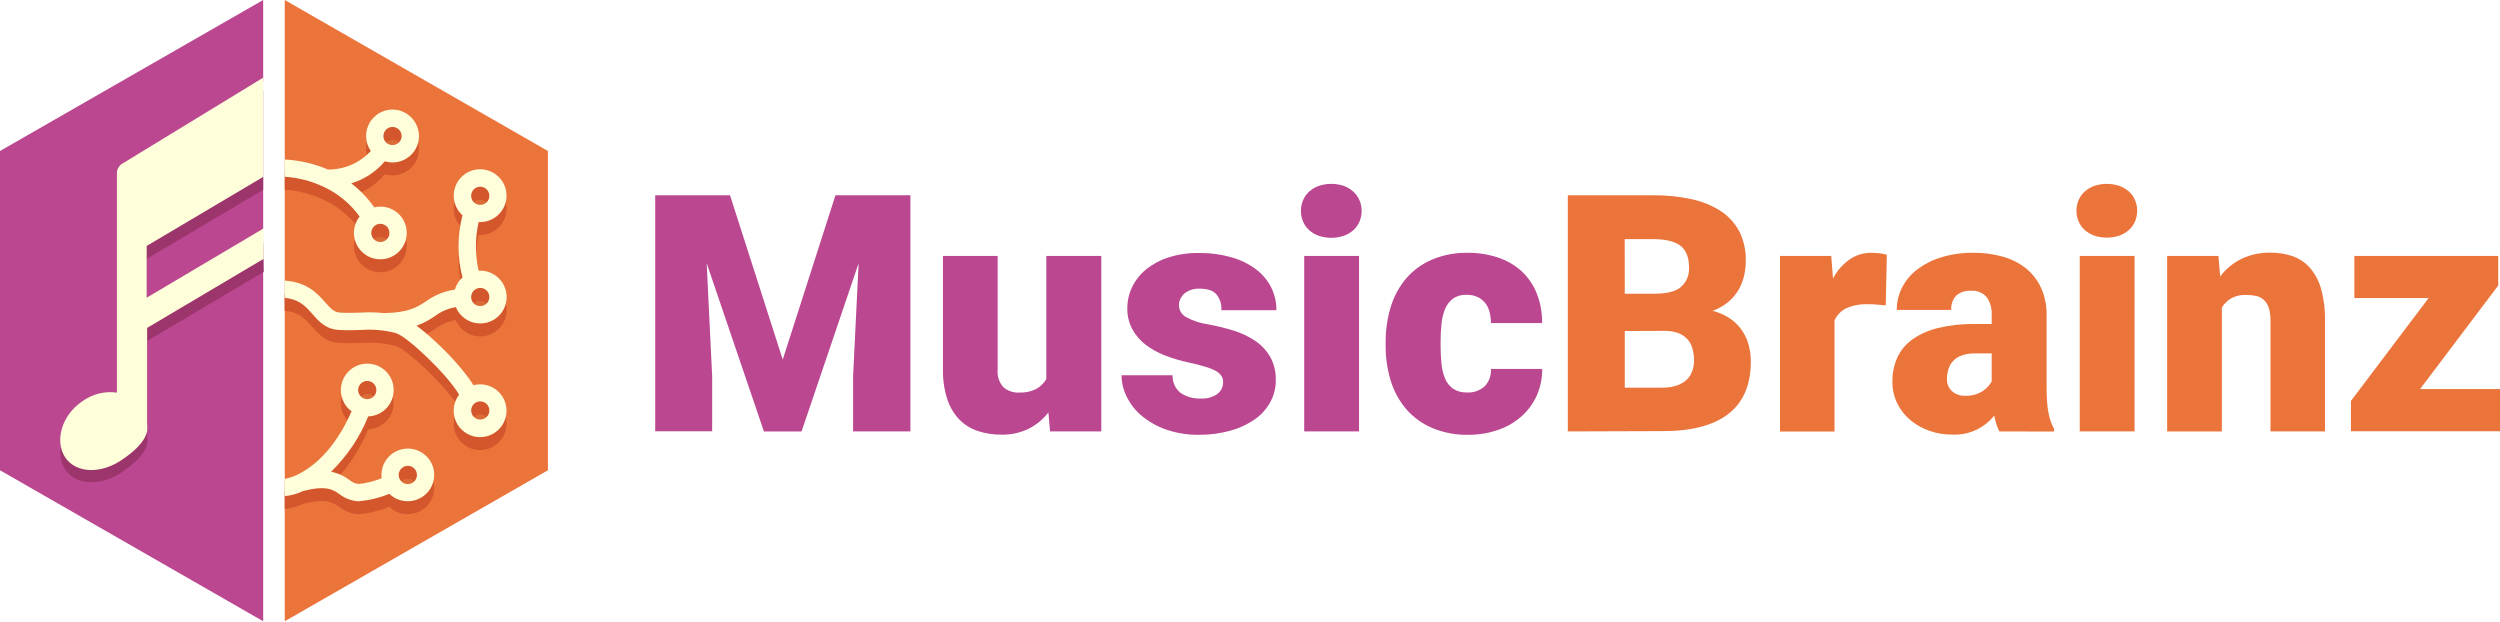
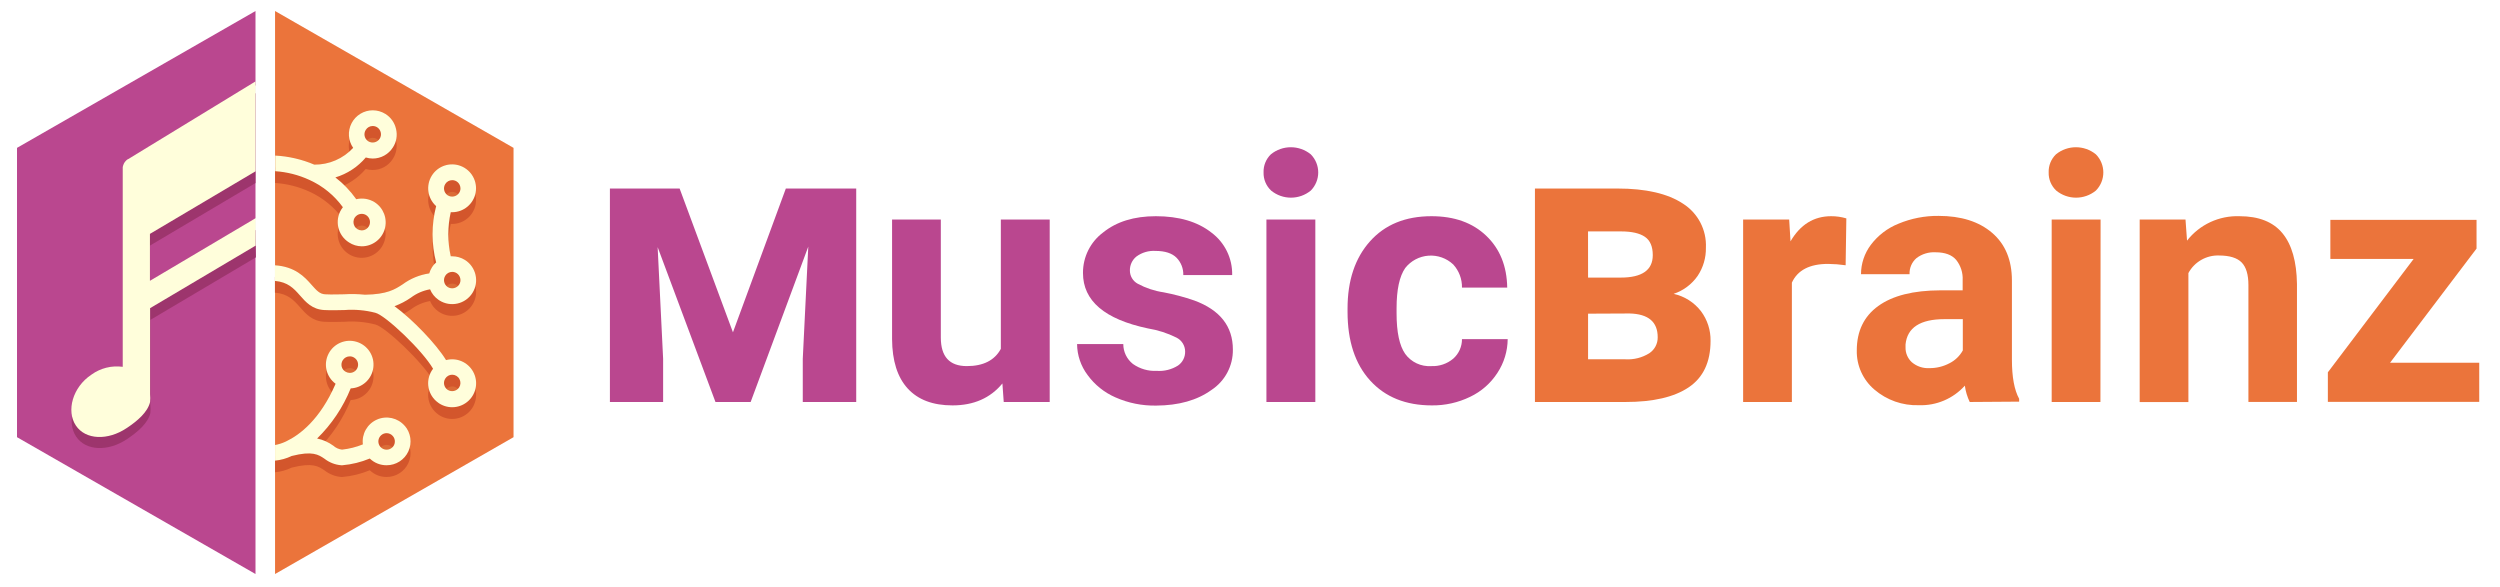
- <svg xmlns="http://www.w3.org/2000/svg" viewBox="0 0 579.47 144">
-   <g style="isolation:isolate">
-     <polygon points="66 0 66 144 127 109 127 35 66 0" style="fill:#eb743b" />
-     <polygon points="61 0 0 35 0 109 61 144 61 60 60 59 60 54 61 53 61 41 60 41 60 20 61 19 61 0" style="fill:#ba478f" />
-     <g style="opacity:0.07;mix-blend-mode:multiply">
-       <path d="M65.33,55.86l-27,16V60.21L65.33,44V21.41L32.81,40.68l-.06,0a2.77,2.77,0,0,0-.26.2l-.21.17a2.9,2.9,0,0,0-.19.22c-.06.07-.13.14-.18.22a2.52,2.52,0,0,0-.15.25,2.8,2.8,0,0,0-.13.25c0,.09-.07.18-.1.28a2.76,2.76,0,0,0-.08.27,2.56,2.56,0,0,0,0,.27,3,3,0,0,0,0,.32s0,.05,0,.08V93.82a11,11,0,0,0-8,2c-4.84,3.22-6.48,9.28-4,13s8.19,3.9,13,.68c2.76-1.84,5.38-4.07,6-6.68a10.61,10.61,0,0,0,0-2c0-.14,0-.28,0-.42V78.82l27-16.15Z" transform="translate(-4.35 -2.82)" />
+ <svg xmlns="http://www.w3.org/2000/svg" viewBox="0 0 639.44 150">
+   <defs>
+     <style>.cls-1{isolation:isolate;}.cls-2{fill:#eb743b;}.cls-3{fill:#ba478f;}.cls-4{mix-blend-mode:multiply;opacity:0.07;}.cls-5{fill:#9d356d;}.cls-6{fill:#fffedb;}.cls-7{fill:#d3562c;}</style>
+   </defs>
+   <g class="cls-1">
+     <g id="Layer_1" data-name="Layer 1">
+       <polygon class="cls-2" points="70.35 2.82 70.35 146.82 131.35 111.82 131.35 37.82 70.35 2.82" />
+       <polygon class="cls-3" points="65.35 2.82 4.35 37.82 4.35 111.82 65.35 146.82 65.35 62.82 64.35 61.82 64.35 56.82 65.35 55.82 65.35 43.82 64.35 43.82 64.35 22.82 65.35 21.82 65.35 2.82" />
+       <g class="cls-4">
+         <path d="M65.33,55.86l-27,16V60.21L65.33,44V21.41L32.81,40.68l-.06,0a1.65,1.65,0,0,0-.27.19l-.2.17-.2.22-.18.22a2.07,2.07,0,0,0-.15.25l-.13.24c0,.1-.07.19-.1.28a2.76,2.76,0,0,0-.08.27,2.56,2.56,0,0,0-.05.27l0,.32s0,.05,0,.08V93.82a11.08,11.08,0,0,0-8,2c-4.84,3.22-6.47,9.28-4,13s8.2,3.9,13,.68c2.77-1.83,5.38-4.07,6-6.68a10.13,10.13,0,0,0,0-2,2.94,2.94,0,0,0,0-.42V78.82l27-16.15Z" />
+       </g>
+       <path class="cls-5" d="M65.35,58.82l-27,16v-12l27-16v-23L32.84,43.51l-.06,0a2.69,2.69,0,0,0-.27.2l-.2.17c-.07.06-.13.14-.2.21l-.18.23a1.94,1.94,0,0,0-.15.24c0,.09-.09.17-.13.25a2.31,2.31,0,0,0-.1.28l-.09.27a2.51,2.51,0,0,0,0,.27c0,.11,0,.21,0,.32s0,0,0,.08V96.65a11,11,0,0,0-8,2c-4.84,3.22-6.47,9.28-4,13s8.2,3.9,13,.68c2.76-1.84,5.38-4.08,6-6.68a10.12,10.12,0,0,0,0-2,2.94,2.94,0,0,0,0-.42l0-21.41,27-16Z" />
+       <path class="cls-6" d="M65.35,55.82l-27,16v-12l27-16v-23L32.81,40.68l-.06,0a1.65,1.65,0,0,0-.27.19l-.2.17-.2.22-.18.22a2.07,2.07,0,0,0-.15.25l-.13.24c0,.1-.07.19-.1.28a2.76,2.76,0,0,0-.08.27,2.56,2.56,0,0,0-.05.27l0,.32s0,.05,0,.08V93.82a11.08,11.08,0,0,0-8,2c-4.84,3.22-6.47,9.28-4,13s8.2,3.9,13,.68c2.77-1.83,5.38-4.07,6-6.68a10.13,10.13,0,0,0,0-2,2.94,2.94,0,0,0,0-.42V78.82l27-16Z" />
+       <g class="cls-4">
+         <path d="M87.66,94.56a2.08,2.08,0,0,1,1.82-1,2.11,2.11,0,1,1,0,4.22,2.13,2.13,0,0,1-2-1.59A2.13,2.13,0,0,1,87.66,94.56Zm12.6,22.36a2.11,2.11,0,1,1-1.38-3.72,2.11,2.11,0,0,1,2.11,2.28A2.08,2.08,0,0,1,100.26,116.92Z" />
+         <path d="M79.36,48.43l.21,0Z" />
+         <path d="M90.73,58.08a2,2,0,0,1,.68-.66,2.12,2.12,0,0,1,2.24,0,2.12,2.12,0,0,1-1.13,3.91A2.07,2.07,0,0,1,91.39,61,2.13,2.13,0,0,1,90.73,58.08Zm6.38-20.19a2.15,2.15,0,0,1-2.91.66l-.09-.07a2.11,2.11,0,0,1,1.22-3.83,2.16,2.16,0,0,1,1.13.33,2.11,2.11,0,0,1,.65,2.91Z" />
+         <path d="M113.88,49.49a2.1,2.1,0,0,1,1.78-1,2.12,2.12,0,0,1,1.79,3.24,2.15,2.15,0,0,1-2.92.65l-.09-.06A2.11,2.11,0,0,1,113.88,49.49Zm0,23.46a2.1,2.1,0,0,1,1.78-1,2.16,2.16,0,0,1,1.13.33,2.12,2.12,0,0,1,.66,2.91,2.15,2.15,0,0,1-2.92.66l-.09-.07A2.1,2.1,0,0,1,113.88,73Zm0,26.31a2.08,2.08,0,0,1,1.78-1,2.15,2.15,0,0,1,1.13.32,2.11,2.11,0,0,1,.93,1.33,2.07,2.07,0,0,1-.27,1.59,2.15,2.15,0,0,1-2.92.65l-.09-.06A2.11,2.11,0,0,1,113.88,99.26Z" />
+         <path d="M103.53,108.93a6.12,6.12,0,0,0-10.72,4.73A19.62,19.62,0,0,1,87.48,115a4,4,0,0,1-2.22-1,10.7,10.7,0,0,0-4.15-1.84A37.62,37.62,0,0,0,89.7,99.34a6.09,6.09,0,1,0-3.86-1.18c-4,9.22-9.22,13.08-12.57,14.69a2,2,0,0,0-.36.17,10.91,10.91,0,0,1-2.56.8v4a12.63,12.63,0,0,0,4.25-1.19c5.35-1.36,6.84-.35,8.41.71A7.94,7.94,0,0,0,87.27,119h.31a23.61,23.61,0,0,0,7-1.72A6.12,6.12,0,0,0,98.89,119h0a6.11,6.11,0,0,0,4.64-10.1ZM87.66,92.15a2.1,2.1,0,0,1,1.82-1,2,2,0,0,1,1.07.3,2.11,2.11,0,0,1-1.08,3.93,2.17,2.17,0,0,1-1.08-.3,2.09,2.09,0,0,1-1-1.3A2.14,2.14,0,0,1,87.66,92.15Zm12.6,22.36a2.09,2.09,0,0,1-1.37.51,2.11,2.11,0,0,1-1.38-3.71,2.06,2.06,0,0,1,1.37-.52,2.11,2.11,0,0,1,1.61.75,2.07,2.07,0,0,1,.5,1.53A2,2,0,0,1,100.26,114.51Z" />
+         <path d="M79.36,46l.21,0Z" />
+         <path d="M101.3,33a6.06,6.06,0,0,0-2.7-3.85,6.19,6.19,0,0,0-3.27-.94,6.12,6.12,0,0,0-5,9.61,13.35,13.35,0,0,1-9.94,4.29,29.44,29.44,0,0,0-10-2.32v4A24.65,24.65,0,0,1,79.1,46h0a21.58,21.58,0,0,1,8.6,7c-.13.17-.26.35-.38.54A6.14,6.14,0,0,0,89.25,62a6,6,0,0,0,3.27,1,6.12,6.12,0,0,0,3.27-11.3,6.22,6.22,0,0,0-4.67-.75,26,26,0,0,0-5.34-5.57,16.38,16.38,0,0,0,7.78-5.1,6.17,6.17,0,0,0,1.77.27,6.09,6.09,0,0,0,5.17-2.85A6,6,0,0,0,101.3,33ZM90.73,55.67a2.15,2.15,0,0,1,.68-.66,2.17,2.17,0,0,1,1.12-.31,2.09,2.09,0,0,1,1.12.32,2.12,2.12,0,0,1-1.13,3.91,2.13,2.13,0,0,1-1.79-3.26Zm6.38-20.18a2.14,2.14,0,0,1-2.91.65l-.09-.06a2.1,2.1,0,0,1-.56-2.85,2.07,2.07,0,0,1,1.78-1,2.15,2.15,0,0,1,1.13.32,2.11,2.11,0,0,1,.93,1.33A2.08,2.08,0,0,1,97.11,35.49Z" />
+         <path d="M110,74a6,6,0,0,0,2.11,2.65l.28.19a6.12,6.12,0,1,0,6.54-10.35,6.19,6.19,0,0,0-3.27-.94l-.37,0a25.82,25.82,0,0,1,0-11.27l.34,0a6.12,6.12,0,1,0-4.15-1.63l.08.06a28.64,28.64,0,0,0,0,14.42c-.14.13-.29.25-.43.4a6.58,6.58,0,0,0-.63.82,6,6,0,0,0-.71,1.58A15.16,15.16,0,0,0,103,72.72c-2,1.32-4,2.57-9.64,2.66A32.72,32.72,0,0,0,88,75.27c-1.43,0-2.91.1-4.85,0-1.33-.07-2.1-.88-3.46-2.42-1.8-2.06-4.22-4.65-9.37-5v4c3.3.3,4.8,1.89,6.36,3.67s3.18,3.62,6.26,3.78c2.11.12,3.76,0,5.2,0A24.15,24.15,0,0,1,96,80c2.61.64,12.1,9.67,14.77,14.32-.1.14-.22.28-.31.43a6.1,6.1,0,0,0,1.62,8.25l.28.2a6.13,6.13,0,1,0,1.73-11.1c-2.56-4.19-8.65-10.46-13.19-13.79a18.42,18.42,0,0,0,4.21-2.19A11.39,11.39,0,0,1,110,74Zm3.88-26.92a2.08,2.08,0,0,1,1.78-1,2.15,2.15,0,0,1,1.13.32,2.09,2.09,0,0,1,.93,1.33,2,2,0,0,1-.27,1.58,2.14,2.14,0,0,1-2.92.66l-.09-.06A2.11,2.11,0,0,1,113.88,47.09Zm0,23.46a2.08,2.08,0,0,1,1.78-1,2.15,2.15,0,0,1,1.13.32,2.11,2.11,0,0,1,.93,1.33,2.07,2.07,0,0,1-.27,1.59,2.15,2.15,0,0,1-2.92.65l-.09-.06A2.11,2.11,0,0,1,113.88,70.55Zm0,26.3a2.1,2.1,0,0,1,1.78-1,2.12,2.12,0,0,1,1.79,3.24,2.15,2.15,0,0,1-2.92.65l-.09-.06A2.1,2.1,0,0,1,113.88,96.85Z" />
+       </g>
+       <path class="cls-7" d="M103.53,111.93a6.12,6.12,0,0,0-10.72,4.73A19.62,19.62,0,0,1,87.48,118a4,4,0,0,1-2.22-1,10.7,10.7,0,0,0-4.15-1.84,37.62,37.62,0,0,0,8.59-12.84,6.09,6.09,0,1,0-3.86-1.18c-4,9.22-9.22,13.08-12.57,14.69a2,2,0,0,0-.36.17,10.91,10.91,0,0,1-2.56.8v4a12.63,12.63,0,0,0,4.25-1.19c5.35-1.36,6.84-.35,8.41.71A7.94,7.94,0,0,0,87.27,122h.31a23.61,23.61,0,0,0,7-1.72A6.12,6.12,0,0,0,98.89,122h0a6.11,6.11,0,0,0,4.64-10.1ZM87.66,95.15a2.1,2.1,0,0,1,1.82-1,2,2,0,0,1,1.07.3,2.11,2.11,0,0,1-1.08,3.93,2.17,2.17,0,0,1-1.08-.3,2.09,2.09,0,0,1-1-1.3A2.14,2.14,0,0,1,87.66,95.15Zm12.6,22.36a2.09,2.09,0,0,1-1.37.51,2.11,2.11,0,0,1-1.38-3.71,2.06,2.06,0,0,1,1.37-.52,2.11,2.11,0,0,1,1.61.75,2.07,2.07,0,0,1,.5,1.53A2,2,0,0,1,100.26,117.51Z" />
+       <path d="M79.36,48.43l.21,0Z" />
+       <path class="cls-7" d="M101.3,36a6,6,0,0,0-2.7-3.84,6.12,6.12,0,0,0-8.3,8.66,13.27,13.27,0,0,1-9.94,4.29,29.17,29.17,0,0,0-10-2.31v4A24.91,24.91,0,0,1,79.1,49h0a21.67,21.67,0,0,1,8.6,7l-.38.54a6.13,6.13,0,1,0,8.45-1.91,6.22,6.22,0,0,0-4.67-.75,26,26,0,0,0-5.34-5.57,16.43,16.43,0,0,0,7.78-5.09,6.16,6.16,0,0,0,1.77.26,6.06,6.06,0,0,0,5.17-2.85A6,6,0,0,0,101.3,36ZM90.73,58.68a2,2,0,0,1,.68-.66,2.12,2.12,0,0,1,2.24,0,2.12,2.12,0,0,1-1.13,3.91,2.07,2.07,0,0,1-1.13-.33A2.13,2.13,0,0,1,90.73,58.68Zm6.38-20.19a2.14,2.14,0,0,1-2.91.65l-.09-.06a2.11,2.11,0,0,1,1.22-3.83,2.11,2.11,0,0,1,1.78,3.24Z" />
+       <path class="cls-7" d="M110,77a6,6,0,0,0,2.11,2.65l.28.19a6.12,6.12,0,1,0,6.54-10.35,6.19,6.19,0,0,0-3.27-.94l-.37,0a25.82,25.82,0,0,1,0-11.27l.34,0a6.12,6.12,0,1,0-4.15-1.63l.08.06a28.64,28.64,0,0,0,0,14.42c-.14.13-.29.25-.43.4a6.58,6.58,0,0,0-.63.82,6,6,0,0,0-.71,1.58A15.16,15.16,0,0,0,103,75.72c-2,1.32-4,2.57-9.64,2.66A32.72,32.72,0,0,0,88,78.27c-1.43,0-2.91.1-4.85,0-1.33-.07-2.1-.88-3.46-2.42-1.8-2.06-4.22-4.65-9.37-5v4c3.3.3,4.8,1.89,6.36,3.67s3.18,3.62,6.26,3.78c2.11.12,3.76,0,5.2,0A24.15,24.15,0,0,1,96,83c2.61.64,12.1,9.67,14.77,14.32-.1.14-.22.28-.31.43a6.1,6.1,0,0,0,1.62,8.25l.28.2a6.13,6.13,0,1,0,1.73-11.1c-2.56-4.19-8.65-10.46-13.19-13.79a18.42,18.42,0,0,0,4.21-2.19A11.39,11.39,0,0,1,110,77Zm3.88-26.92a2.08,2.08,0,0,1,1.78-1,2.15,2.15,0,0,1,1.13.32,2.09,2.09,0,0,1,.93,1.33,2,2,0,0,1-.27,1.58,2.14,2.14,0,0,1-2.92.66l-.09-.06A2.11,2.11,0,0,1,113.88,50.09Zm0,23.46a2.08,2.08,0,0,1,1.78-1,2.15,2.15,0,0,1,1.13.32,2.11,2.11,0,0,1,.93,1.33,2.07,2.07,0,0,1-.27,1.59,2.15,2.15,0,0,1-2.92.65l-.09-.06A2.11,2.11,0,0,1,113.88,73.55Zm0,26.3a2.1,2.1,0,0,1,1.78-1,2.12,2.12,0,0,1,1.79,3.24,2.15,2.15,0,0,1-2.92.65l-.09-.06A2.1,2.1,0,0,1,113.88,99.85Z" />
+       <path class="cls-6" d="M103.53,108.93a6.12,6.12,0,0,0-10.72,4.73A19.62,19.62,0,0,1,87.48,115a4,4,0,0,1-2.22-1,10.7,10.7,0,0,0-4.15-1.84A37.62,37.62,0,0,0,89.7,99.34a6.09,6.09,0,1,0-3.86-1.18c-4,9.22-9.22,13.08-12.57,14.69a2,2,0,0,0-.36.17,10.91,10.91,0,0,1-2.56.8v4a12.63,12.63,0,0,0,4.25-1.19c5.35-1.36,6.84-.35,8.41.71A7.94,7.94,0,0,0,87.27,119h.31a23.61,23.61,0,0,0,7-1.72A6.12,6.12,0,0,0,98.89,119h0a6.11,6.11,0,0,0,4.64-10.1ZM87.66,92.15a2.1,2.1,0,0,1,1.82-1,2,2,0,0,1,1.07.3,2.11,2.11,0,0,1-1.08,3.93,2.17,2.17,0,0,1-1.08-.3,2.09,2.09,0,0,1-1-1.3A2.14,2.14,0,0,1,87.66,92.15Zm12.6,22.36a2.09,2.09,0,0,1-1.37.51,2.11,2.11,0,0,1-1.38-3.71,2.06,2.06,0,0,1,1.37-.52,2.11,2.11,0,0,1,1.61.75,2.07,2.07,0,0,1,.5,1.53A2,2,0,0,1,100.26,114.51Z" />
+       <path class="cls-6" d="M79.36,46l.21,0Z" />
+       <path class="cls-6" d="M101.3,33a6.06,6.06,0,0,0-2.7-3.85,6.19,6.19,0,0,0-3.27-.94,6.12,6.12,0,0,0-5,9.61,13.35,13.35,0,0,1-9.94,4.29,29.44,29.44,0,0,0-10-2.32v4A24.65,24.65,0,0,1,79.1,46h0a21.58,21.58,0,0,1,8.6,7c-.13.17-.26.35-.38.54A6.14,6.14,0,0,0,89.25,62a6,6,0,0,0,3.27,1,6.12,6.12,0,0,0,3.27-11.3,6.22,6.22,0,0,0-4.67-.75,26,26,0,0,0-5.34-5.57,16.38,16.38,0,0,0,7.78-5.1,6.17,6.17,0,0,0,1.77.27,6.09,6.09,0,0,0,5.17-2.85A6,6,0,0,0,101.3,33ZM90.73,55.67a2.15,2.15,0,0,1,.68-.66,2.17,2.17,0,0,1,1.12-.31,2.09,2.09,0,0,1,1.12.32,2.12,2.12,0,0,1-1.13,3.91,2.13,2.13,0,0,1-1.79-3.26Zm6.38-20.18a2.14,2.14,0,0,1-2.91.65l-.09-.06a2.1,2.1,0,0,1-.56-2.85,2.07,2.07,0,0,1,1.78-1,2.15,2.15,0,0,1,1.13.32,2.11,2.11,0,0,1,.93,1.33A2.08,2.08,0,0,1,97.11,35.49Z" />
+       <path class="cls-6" d="M110,74a6,6,0,0,0,2.11,2.65l.28.19a6.12,6.12,0,1,0,6.54-10.35,6.19,6.19,0,0,0-3.27-.94l-.37,0a25.82,25.82,0,0,1,0-11.27l.34,0a6.12,6.12,0,1,0-4.15-1.63l.08.06a28.64,28.64,0,0,0,0,14.42c-.14.13-.29.25-.43.4a6.58,6.58,0,0,0-.63.82,6,6,0,0,0-.71,1.58A15.16,15.16,0,0,0,103,72.72c-2,1.32-4,2.57-9.64,2.66A32.72,32.72,0,0,0,88,75.27c-1.43,0-2.91.1-4.85,0-1.33-.07-2.1-.88-3.46-2.42-1.8-2.06-4.22-4.65-9.37-5v4c3.3.3,4.8,1.89,6.36,3.67s3.18,3.62,6.26,3.78c2.11.12,3.76,0,5.2,0A24.15,24.15,0,0,1,96,80c2.61.64,12.1,9.67,14.77,14.32-.1.14-.22.28-.31.43a6.1,6.1,0,0,0,1.62,8.25l.28.2a6.13,6.13,0,1,0,1.73-11.1c-2.56-4.19-8.65-10.46-13.19-13.79a18.42,18.42,0,0,0,4.21-2.19A11.39,11.39,0,0,1,110,74Zm3.88-26.92a2.08,2.08,0,0,1,1.78-1,2.15,2.15,0,0,1,1.13.32,2.09,2.09,0,0,1,.93,1.33,2,2,0,0,1-.27,1.58,2.14,2.14,0,0,1-2.92.66l-.09-.06A2.11,2.11,0,0,1,113.88,47.09Zm0,23.46a2.08,2.08,0,0,1,1.78-1,2.15,2.15,0,0,1,1.13.32,2.11,2.11,0,0,1,.93,1.33,2.07,2.07,0,0,1-.27,1.59,2.15,2.15,0,0,1-2.92.65l-.09-.06A2.11,2.11,0,0,1,113.88,70.55Zm0,26.3a2.1,2.1,0,0,1,1.78-1,2.12,2.12,0,0,1,1.79,3.24,2.15,2.15,0,0,1-2.92.65l-.09-.06A2.1,2.1,0,0,1,113.88,96.85Z" />
+       <path class="cls-3" d="M173.83,48.22,187.47,85,201,48.22H219v54.6H205.33V91.76l1.41-28.69L192,102.82h-9L168.21,63.21l1.4,28.55v11.06H156V48.22Z" />
+       <path class="cls-3" d="M256.39,98.08q-4.62,5.61-12.77,5.61-7.5,0-11.45-4.32t-4-12.63V56.16h12.47V86.34q0,7.3,6.64,7.3,6.33,0,8.71-4.41V56.16h12.5v46.66H256.73Z" />
+       <path class="cls-3" d="M303.13,89.93a4,4,0,0,0-2.26-3.6A25.6,25.6,0,0,0,293.6,84Q277,80.49,277,69.83a12.84,12.84,0,0,1,5.15-10.37q5.16-4.16,13.48-4.16,8.88,0,14.21,4.18a13.19,13.19,0,0,1,5.32,10.87H302.66a6.08,6.08,0,0,0-1.72-4.42c-1.15-1.16-2.95-1.75-5.39-1.75a7.47,7.47,0,0,0-4.88,1.43A4.48,4.48,0,0,0,289,69.23a3.83,3.83,0,0,0,2,3.34,20.16,20.16,0,0,0,6.62,2.2,55.45,55.45,0,0,1,7.85,2.09q9.87,3.63,9.87,12.55a12.16,12.16,0,0,1-5.47,10.33q-5.47,3.95-14.15,4a24.56,24.56,0,0,1-10.41-2.1,17.42,17.42,0,0,1-7.14-5.73A13.36,13.36,0,0,1,275.49,88h11.82a6.48,6.48,0,0,0,2.46,5.09,9.72,9.72,0,0,0,6.12,1.77,9,9,0,0,0,5.41-1.36A4.23,4.23,0,0,0,303.13,89.93Z" />
+       <path class="cls-3" d="M323.19,44.09a6.15,6.15,0,0,1,1.87-4.62,8.09,8.09,0,0,1,10.2,0,6.59,6.59,0,0,1,0,9.28,8,8,0,0,1-10.13,0A6.12,6.12,0,0,1,323.19,44.09Zm13.24,58.73H323.92V56.16h12.51Z" />
+       <path class="cls-3" d="M366.1,93.64a8.14,8.14,0,0,0,5.6-1.9,6.61,6.61,0,0,0,2.24-5h11.69A15.94,15.94,0,0,1,383,95.38a17,17,0,0,1-7,6.13,21.83,21.83,0,0,1-9.77,2.18q-10,0-15.78-6.36t-5.78-17.58v-.82q0-10.77,5.74-17.2t15.73-6.43q8.76,0,14,5t5.37,13.26H373.94a8.54,8.54,0,0,0-2.24-5.92,8.35,8.35,0,0,0-12.27.9q-2.22,3.18-2.22,10.3v1.3q0,7.22,2.2,10.37A7.62,7.62,0,0,0,366.1,93.64Z" />
+       <path class="cls-2" d="M392.6,102.82V48.22h21.09q10.92,0,16.78,3.87a12.64,12.64,0,0,1,5.86,11.24,12.59,12.59,0,0,1-2.13,7.26,12.21,12.21,0,0,1-6.12,4.57,12.16,12.16,0,0,1,7,4.45,12.32,12.32,0,0,1,2.44,7.58q0,8.1-5.58,11.87t-16.22,3.76ZM406.19,71h8.35q8.19,0,8.2-5.74,0-3.3-2-4.68t-6.07-1.39h-8.49Zm0,9.23V91.9h9.56a10.36,10.36,0,0,0,6.1-1.55,4.8,4.8,0,0,0,2.15-4.1q0-5.88-7.17-6.07Z" />
+       <path class="cls-2" d="M472.07,67.85a33.84,33.84,0,0,0-4.48-.35q-7.08,0-9.27,4.79v30.53H445.85V56.16h11.78l.34,5.57q3.75-6.43,10.39-6.43a13.25,13.25,0,0,1,3.89.56Z" />
+       <path class="cls-2" d="M503.81,102.82a14,14,0,0,1-1.25-4.18,15.09,15.09,0,0,1-11.77,5,16.62,16.62,0,0,1-11.37-4,12.78,12.78,0,0,1-4.5-10q0-7.41,5.5-11.38t15.89-4H502V71.64a7.66,7.66,0,0,0-1.66-5.17q-1.65-1.93-5.24-1.94A7.38,7.38,0,0,0,490.21,66a5.12,5.12,0,0,0-1.79,4.14H476a12.56,12.56,0,0,1,2.51-7.51,16.55,16.55,0,0,1,7.07-5.41,25.89,25.89,0,0,1,10.26-2q8.63,0,13.69,4.33t5.07,12.19V92q0,6.64,1.85,10v.73ZM493.5,94.16a10.73,10.73,0,0,0,5.09-1.23,8,8,0,0,0,3.45-3.3v-8h-4.65q-9.36,0-10,6.47l0,.73A5,5,0,0,0,489,92.65,6.39,6.39,0,0,0,493.5,94.16Z" />
+       <path class="cls-2" d="M524,44.09a6.15,6.15,0,0,1,1.87-4.62,8.09,8.09,0,0,1,10.2,0,6.59,6.59,0,0,1,0,9.28,8,8,0,0,1-10.13,0A6.12,6.12,0,0,1,524,44.09Zm13.24,58.73H524.77V56.16h12.51Z" />
+       <path class="cls-2" d="M559,56.16l.39,5.39a16.3,16.3,0,0,1,13.41-6.25q7.41,0,11,4.36t3.71,13v30.14H575.09V72.91q0-4-1.72-5.77t-5.74-1.79a8.59,8.59,0,0,0-7.89,4.49v33H547.28V56.16Z" />
+       <path class="cls-2" d="M611.32,92.78h22.81v10H595.41V95.23l21.94-29h-21.3v-10h37.39v7.35Z" />
    </g>
-     <path d="M65.35,58.82l-27,16v-12l27-16v-23L32.84,43.51l-.06,0a2.77,2.77,0,0,0-.26.2l-.21.17a2.88,2.88,0,0,0-.19.22c-.06.07-.13.14-.18.22a2.53,2.53,0,0,0-.15.25c0,.08-.1.16-.13.25s-.07.18-.1.28a2.78,2.78,0,0,0-.08.27,2.57,2.57,0,0,0,0,.27,3,3,0,0,0,0,.32s0,.05,0,.08V96.65a11,11,0,0,0-8,2c-4.84,3.22-6.48,9.28-4,13s8.19,3.9,13,.68c2.76-1.84,5.38-4.07,6-6.68a10.61,10.61,0,0,0,0-2c0-.14,0-.28,0-.42l0-21.4,27-16Z" transform="translate(-4.35 -2.82)" style="fill:#9d356d" />
-     <path d="M65.35,55.82l-27,16v-12l27-16v-23L32.81,40.68l-.06,0a2.77,2.77,0,0,0-.26.2l-.21.17a2.9,2.9,0,0,0-.19.22c-.06.07-.13.14-.18.22a2.52,2.52,0,0,0-.15.25,2.8,2.8,0,0,0-.13.25c0,.09-.07.18-.1.28a2.76,2.76,0,0,0-.08.27,2.56,2.56,0,0,0,0,.27,3,3,0,0,0,0,.32s0,.05,0,.08V93.82a11,11,0,0,0-8,2c-4.84,3.22-6.48,9.28-4,13s8.19,3.9,13,.68c2.76-1.84,5.38-4.07,6-6.68a10.61,10.61,0,0,0,0-2c0-.14,0-.28,0-.42V78.82l27-16Z" transform="translate(-4.35 -2.82)" style="fill:#fffedb" />
-     <g style="opacity:0.07;mix-blend-mode:multiply">
-       <path d="M87.66,94.56a2.11,2.11,0,1,1-.23,1.6A2.1,2.1,0,0,1,87.66,94.56Zm12.6,22.36a2.08,2.08,0,0,1-1.37.51,2.11,2.11,0,0,1-1.38-3.72,2.08,2.08,0,0,1,1.37-.51,2.12,2.12,0,0,1,2.11,2.28A2.09,2.09,0,0,1,100.26,116.92Z" transform="translate(-4.35 -2.82)" />
-       <path d="M79.36,48.43l.21,0Z" transform="translate(-4.35 -2.82)" />
-       <path d="M90.73,58.08a2.07,2.07,0,0,1,.67-.66,2.11,2.11,0,1,1,1.11,3.91A2.1,2.1,0,0,1,91.39,61,2.13,2.13,0,0,1,90.73,58.08Zm6.38-20.19a2.14,2.14,0,0,1-2.91.65l-.1-.06a2.11,2.11,0,1,1,3.29-2.17A2.08,2.08,0,0,1,97.11,37.89Z" transform="translate(-4.35 -2.82)" />
-       <path d="M113.88,49.49a2.11,2.11,0,1,1,3.57,2.26,2.14,2.14,0,0,1-2.91.65l-.09-.06A2.1,2.1,0,0,1,113.88,49.49Zm0,23.46a2.11,2.11,0,1,1,3.57,2.26,2.14,2.14,0,0,1-2.91.65l-.09-.06A2.1,2.1,0,0,1,113.88,73Zm0,26.3a2.11,2.11,0,1,1,3.57,2.26,2.14,2.14,0,0,1-2.91.65l-.09-.06A2.11,2.11,0,0,1,113.88,99.26Z" transform="translate(-4.35 -2.82)" />
-       <path d="M103.53,108.93a6.12,6.12,0,0,0-10.72,4.74A19.86,19.86,0,0,1,87.48,115a4,4,0,0,1-2.22-1,10.71,10.71,0,0,0-4.15-1.85A37.64,37.64,0,0,0,89.7,99.34a6.12,6.12,0,1,0-5.48-9.24,6.12,6.12,0,0,0,1.62,8.06c-4.05,9.22-9.22,13.08-12.57,14.68a2,2,0,0,0-.36.17,11.26,11.26,0,0,1-2.56.81v4a12.59,12.59,0,0,0,4.25-1.19c5.35-1.36,6.84-.35,8.41.71A7.88,7.88,0,0,0,87.27,119h.31a23.61,23.61,0,0,0,7-1.72A6.13,6.13,0,0,0,98.89,119h0a6.12,6.12,0,0,0,4.64-10.1ZM87.66,92.15a2.11,2.11,0,1,1-.23,1.6A2.1,2.1,0,0,1,87.66,92.15Zm12.6,22.36a2.08,2.08,0,0,1-1.37.51,2.11,2.11,0,0,1-1.38-3.72,2.08,2.08,0,0,1,1.37-.51,2.12,2.12,0,0,1,2.11,2.28A2.09,2.09,0,0,1,100.26,114.51Z" transform="translate(-4.35 -2.82)" />
-       <path d="M79.36,46l.21,0Z" transform="translate(-4.35 -2.82)" />
-       <path d="M101.3,33a6.12,6.12,0,1,0-11,4.82,13.35,13.35,0,0,1-9.94,4.29,29.15,29.15,0,0,0-10-2.32v4A24.8,24.8,0,0,1,79.1,46h0a21.59,21.59,0,0,1,8.61,7,6.32,6.32,0,0,0-.38.54,6.12,6.12,0,1,0,8.45-1.91,6.22,6.22,0,0,0-4.67-.75,26,26,0,0,0-5.34-5.57,16.35,16.35,0,0,0,7.78-5.1,6.15,6.15,0,0,0,1.77.27,6.13,6.13,0,0,0,6-7.45ZM90.73,55.67a2.07,2.07,0,0,1,.67-.66,2.11,2.11,0,1,1,1.11,3.91,2.1,2.1,0,0,1-1.12-.33A2.13,2.13,0,0,1,90.73,55.67Zm6.38-20.19a2.14,2.14,0,0,1-2.91.65l-.1-.06a2.11,2.11,0,1,1,3.29-2.17A2.08,2.08,0,0,1,97.11,35.49Z" transform="translate(-4.35 -2.82)" />
-       <path d="M110,74a6,6,0,0,0,2.11,2.65l.28.19a6.12,6.12,0,1,0,3.27-11.29l-.37,0a25.73,25.73,0,0,1,0-11.26l.34,0a6.12,6.12,0,1,0-4.15-1.63l.07.06a28.65,28.65,0,0,0,0,14.42c-.14.13-.29.25-.43.4a6.24,6.24,0,0,0-.63.82,6.16,6.16,0,0,0-.71,1.58A15.2,15.2,0,0,0,103,72.72c-2,1.32-4,2.57-9.64,2.67A32.64,32.64,0,0,0,88,75.27c-1.43.05-2.91.11-4.85,0-1.33-.07-2.1-.88-3.46-2.42-1.8-2.05-4.22-4.65-9.37-5v4c3.29.3,4.8,1.89,6.36,3.67s3.17,3.62,6.26,3.78c2.12.11,3.76.05,5.21,0A24.22,24.22,0,0,1,96,80c2.61.64,12.1,9.67,14.77,14.32-.11.14-.22.28-.31.43a6.1,6.1,0,0,0,1.62,8.25l.28.19a6.12,6.12,0,1,0,3.27-11.29,6.18,6.18,0,0,0-1.54.2c-2.56-4.19-8.65-10.46-13.19-13.79a18.18,18.18,0,0,0,4.21-2.19A11.31,11.31,0,0,1,110,74Zm3.88-26.92a2.11,2.11,0,1,1,3.57,2.26,2.14,2.14,0,0,1-2.91.65l-.09-.06A2.1,2.1,0,0,1,113.88,47.09Zm0,23.46a2.11,2.11,0,1,1,3.57,2.26,2.14,2.14,0,0,1-2.91.65l-.09-.06A2.1,2.1,0,0,1,113.88,70.55Zm0,26.3a2.11,2.11,0,1,1,3.57,2.26,2.14,2.14,0,0,1-2.91.65l-.09-.06A2.11,2.11,0,0,1,113.88,96.85Z" transform="translate(-4.35 -2.82)" />
-     </g>
-     <path d="M103.53,111.93a6.12,6.12,0,0,0-10.72,4.74A19.86,19.86,0,0,1,87.48,118a4,4,0,0,1-2.22-1,10.71,10.71,0,0,0-4.15-1.85,37.64,37.64,0,0,0,8.58-12.83,6.12,6.12,0,1,0-5.48-9.24,6.12,6.12,0,0,0,1.62,8.06c-4.05,9.22-9.22,13.08-12.57,14.68a2,2,0,0,0-.36.17,11.26,11.26,0,0,1-2.56.81v4a12.59,12.59,0,0,0,4.25-1.19c5.35-1.36,6.84-.35,8.41.71A7.88,7.88,0,0,0,87.27,122h.31a23.61,23.61,0,0,0,7-1.72A6.13,6.13,0,0,0,98.89,122h0a6.12,6.12,0,0,0,4.64-10.1ZM87.66,95.15a2.11,2.11,0,1,1-.23,1.6A2.1,2.1,0,0,1,87.66,95.15Zm12.6,22.36a2.08,2.08,0,0,1-1.37.51,2.11,2.11,0,0,1-1.38-3.72,2.08,2.08,0,0,1,1.37-.51,2.12,2.12,0,0,1,2.11,2.28A2.09,2.09,0,0,1,100.26,117.51Z" transform="translate(-4.35 -2.82)" style="fill:#d3562c" />
-     <path d="M79.36,48.43l.21,0Z" transform="translate(-4.35 -2.82)" />
-     <path d="M101.3,36a6.12,6.12,0,1,0-11,4.82,13.35,13.35,0,0,1-9.94,4.29,29.15,29.15,0,0,0-10-2.32v4A24.81,24.81,0,0,1,79.1,49h0a21.59,21.59,0,0,1,8.61,7,6.32,6.32,0,0,0-.38.54,6.12,6.12,0,1,0,8.45-1.91,6.22,6.22,0,0,0-4.67-.75,26,26,0,0,0-5.34-5.57,16.35,16.35,0,0,0,7.78-5.1,6.15,6.15,0,0,0,1.77.27,6.13,6.13,0,0,0,6-7.45ZM90.73,58.68a2.07,2.07,0,0,1,.67-.66,2.11,2.11,0,1,1,1.11,3.91,2.1,2.1,0,0,1-1.12-.33A2.13,2.13,0,0,1,90.73,58.68Zm6.38-20.19a2.14,2.14,0,0,1-2.91.65l-.1-.06a2.11,2.11,0,1,1,3.29-2.17A2.08,2.08,0,0,1,97.11,38.49Z" transform="translate(-4.35 -2.82)" style="fill:#d3562c" />
-     <path d="M110,77a6,6,0,0,0,2.11,2.65l.28.19a6.12,6.12,0,1,0,3.27-11.29l-.37,0a25.73,25.73,0,0,1,0-11.26l.34,0a6.12,6.12,0,1,0-4.15-1.63l.07.06a28.65,28.65,0,0,0,0,14.42c-.14.13-.29.25-.43.4a6.24,6.24,0,0,0-.63.82,6.16,6.16,0,0,0-.71,1.58A15.2,15.2,0,0,0,103,75.72c-2,1.32-4,2.57-9.64,2.67A32.64,32.64,0,0,0,88,78.27c-1.43.05-2.91.11-4.85,0-1.33-.07-2.1-.88-3.46-2.42-1.8-2.05-4.22-4.65-9.37-5v4c3.29.3,4.8,1.89,6.36,3.67s3.17,3.62,6.26,3.78c2.12.11,3.76.05,5.21,0A24.22,24.22,0,0,1,96,83c2.61.64,12.1,9.67,14.77,14.32-.11.14-.22.28-.31.43a6.1,6.1,0,0,0,1.62,8.25l.28.19a6.12,6.12,0,1,0,3.27-11.29,6.18,6.18,0,0,0-1.54.2c-2.56-4.19-8.65-10.46-13.19-13.79a18.18,18.18,0,0,0,4.21-2.19A11.31,11.31,0,0,1,110,77Zm3.88-26.92a2.11,2.11,0,1,1,3.57,2.26,2.14,2.14,0,0,1-2.91.65l-.09-.06A2.1,2.1,0,0,1,113.88,50.09Zm0,23.46a2.11,2.11,0,1,1,3.57,2.26,2.14,2.14,0,0,1-2.91.65l-.09-.06A2.1,2.1,0,0,1,113.88,73.55Zm0,26.3a2.11,2.11,0,1,1,3.57,2.26,2.14,2.14,0,0,1-2.91.65l-.09-.06A2.11,2.11,0,0,1,113.88,99.85Z" transform="translate(-4.35 -2.82)" style="fill:#d3562c" />
-     <path d="M103.53,108.93a6.12,6.12,0,0,0-10.72,4.74A19.86,19.86,0,0,1,87.48,115a4,4,0,0,1-2.22-1,10.71,10.71,0,0,0-4.15-1.85A37.64,37.64,0,0,0,89.7,99.34a6.12,6.12,0,1,0-5.48-9.24,6.12,6.12,0,0,0,1.62,8.06c-4.05,9.22-9.22,13.08-12.57,14.68a2,2,0,0,0-.36.17,11.26,11.26,0,0,1-2.56.81v4a12.59,12.59,0,0,0,4.25-1.19c5.35-1.36,6.84-.35,8.41.71A7.88,7.88,0,0,0,87.27,119h.31a23.61,23.61,0,0,0,7-1.72A6.13,6.13,0,0,0,98.89,119h0a6.12,6.12,0,0,0,4.64-10.1ZM87.66,92.15a2.11,2.11,0,1,1-.23,1.6A2.1,2.1,0,0,1,87.66,92.15Zm12.6,22.36a2.08,2.08,0,0,1-1.37.51,2.11,2.11,0,0,1-1.38-3.72,2.08,2.08,0,0,1,1.37-.51,2.12,2.12,0,0,1,2.11,2.28A2.09,2.09,0,0,1,100.26,114.51Z" transform="translate(-4.35 -2.82)" style="fill:#fffedb" />
-     <path d="M79.36,46l.21,0Z" transform="translate(-4.35 -2.82)" style="fill:#fffedb" />
-     <path d="M101.3,33a6.12,6.12,0,1,0-11,4.82,13.35,13.35,0,0,1-9.94,4.29,29.15,29.15,0,0,0-10-2.32v4A24.8,24.8,0,0,1,79.1,46h0a21.59,21.59,0,0,1,8.61,7,6.32,6.32,0,0,0-.38.54,6.12,6.12,0,1,0,8.45-1.91,6.22,6.22,0,0,0-4.67-.75,26,26,0,0,0-5.34-5.57,16.35,16.35,0,0,0,7.78-5.1,6.15,6.15,0,0,0,1.77.27,6.13,6.13,0,0,0,6-7.45ZM90.73,55.67a2.07,2.07,0,0,1,.67-.66,2.11,2.11,0,1,1,1.11,3.91,2.1,2.1,0,0,1-1.12-.33A2.13,2.13,0,0,1,90.73,55.67Zm6.38-20.19a2.14,2.14,0,0,1-2.91.65l-.1-.06a2.11,2.11,0,1,1,3.29-2.17A2.08,2.08,0,0,1,97.11,35.49Z" transform="translate(-4.35 -2.82)" style="fill:#fffedb" />
-     <path d="M110,74a6,6,0,0,0,2.11,2.65l.28.19a6.12,6.12,0,1,0,3.27-11.29l-.37,0a25.73,25.73,0,0,1,0-11.26l.34,0a6.12,6.12,0,1,0-4.15-1.63l.07.06a28.65,28.65,0,0,0,0,14.42c-.14.13-.29.25-.43.4a6.24,6.24,0,0,0-.63.82,6.16,6.16,0,0,0-.71,1.58A15.2,15.2,0,0,0,103,72.72c-2,1.32-4,2.57-9.64,2.67A32.64,32.64,0,0,0,88,75.27c-1.43.05-2.91.11-4.85,0-1.33-.07-2.1-.88-3.46-2.42-1.8-2.05-4.22-4.65-9.37-5v4c3.29.3,4.8,1.89,6.36,3.67s3.17,3.62,6.26,3.78c2.12.11,3.76.05,5.21,0A24.22,24.22,0,0,1,96,80c2.61.64,12.1,9.67,14.77,14.32-.11.14-.22.28-.31.43a6.1,6.1,0,0,0,1.62,8.25l.28.19a6.12,6.12,0,1,0,3.27-11.29,6.18,6.18,0,0,0-1.54.2c-2.56-4.19-8.65-10.46-13.19-13.79a18.18,18.18,0,0,0,4.21-2.19A11.31,11.31,0,0,1,110,74Zm3.88-26.92a2.11,2.11,0,1,1,3.57,2.26,2.14,2.14,0,0,1-2.91.65l-.09-.06A2.1,2.1,0,0,1,113.88,47.09Zm0,23.46a2.11,2.11,0,1,1,3.57,2.26,2.14,2.14,0,0,1-2.91.65l-.09-.06A2.1,2.1,0,0,1,113.88,70.55Zm0,26.3a2.11,2.11,0,1,1,3.57,2.26,2.14,2.14,0,0,1-2.91.65l-.09-.06A2.11,2.11,0,0,1,113.88,96.85Z" transform="translate(-4.35 -2.82)" style="fill:#fffedb" />
-     <path d="M173.56,48.08l12.22,38.09L198,48.08h17.37v54.74H202.09V90l1.28-26.17-13.23,39h-8.72l-13.27-39L169.42,90v12.78h-13.2V48.08Z" transform="translate(-4.35 -2.82)" style="fill:#ba478f" />
-     <path d="M247.36,98.42a13.5,13.5,0,0,1-4.62,3.8,13.78,13.78,0,0,1-6.24,1.35,17.1,17.1,0,0,1-5.51-.85,10.71,10.71,0,0,1-4.29-2.67,12.38,12.38,0,0,1-2.78-4.7,21.14,21.14,0,0,1-1-6.9V62.14h12.67V88.53a5.39,5.39,0,0,0,1.3,4,5.16,5.16,0,0,0,3.78,1.28,7.88,7.88,0,0,0,3.85-.83,6.16,6.16,0,0,0,2.35-2.29V62.14h12.75v40.68H247.74Z" transform="translate(-4.35 -2.82)" style="fill:#ba478f" />
-     <path d="M287.85,91.39A2.68,2.68,0,0,0,287.5,90a3.57,3.57,0,0,0-1.26-1.15,11.62,11.62,0,0,0-2.44-1q-1.54-.49-3.91-1a35.35,35.35,0,0,1-5.58-1.67,18,18,0,0,1-4.55-2.56,11.39,11.39,0,0,1-3-3.59,9.86,9.86,0,0,1-1.11-4.74,11.33,11.33,0,0,1,1.11-4.93,12,12,0,0,1,3.25-4.1,16.2,16.2,0,0,1,5.26-2.8,22.55,22.55,0,0,1,7.11-1,26.13,26.13,0,0,1,7.41,1,17.42,17.42,0,0,1,5.62,2.73,12.13,12.13,0,0,1,3.55,4.17,11.6,11.6,0,0,1,1.24,5.36H287.44A5.17,5.17,0,0,0,286.27,71q-1.17-1.28-4-1.28a5.72,5.72,0,0,0-1.82.28,4.82,4.82,0,0,0-1.49.79A3.82,3.82,0,0,0,278,72a3.34,3.34,0,0,0-.38,1.58,3.14,3.14,0,0,0,1.6,2.71A14.87,14.87,0,0,0,284.36,78a50.74,50.74,0,0,1,5.92,1.45,18.8,18.8,0,0,1,5,2.37,11.42,11.42,0,0,1,3.48,3.7,10.65,10.65,0,0,1,1.3,5.45,10.33,10.33,0,0,1-1.24,5,11.83,11.83,0,0,1-3.55,4,18.12,18.12,0,0,1-5.58,2.63,26.17,26.17,0,0,1-7.37,1,22.4,22.4,0,0,1-7.76-1.24,18,18,0,0,1-5.64-3.21,13.53,13.53,0,0,1-3.44-4.44,11.38,11.38,0,0,1-1.17-4.91h11.84A4.89,4.89,0,0,0,278,93.89a7.73,7.73,0,0,0,4.63,1.3,6.08,6.08,0,0,0,3.89-1.05A3.36,3.36,0,0,0,287.85,91.39Z" transform="translate(-4.35 -2.82)" style="fill:#ba478f" />
-     <path d="M305.9,51.65a6,6,0,0,1,.51-2.48,5.68,5.68,0,0,1,1.45-2,6.69,6.69,0,0,1,2.22-1.28,9.27,9.27,0,0,1,5.71,0A6.7,6.7,0,0,1,318,47.21a5.69,5.69,0,0,1,1.45,2,6.32,6.32,0,0,1,0,5,5.68,5.68,0,0,1-1.45,2,6.69,6.69,0,0,1-2.22,1.28,9.27,9.27,0,0,1-5.71,0,6.67,6.67,0,0,1-2.22-1.28,5.67,5.67,0,0,1-1.45-2A6,6,0,0,1,305.9,51.65Zm13.46,51.17H306.65V62.14h12.71Z" transform="translate(-4.35 -2.82)" style="fill:#ba478f" />
-     <path d="M344.36,93.79a5.64,5.64,0,0,0,4.14-1.45,5.31,5.31,0,0,0,1.43-4h11.88a14.73,14.73,0,0,1-1.3,6.26,14.35,14.35,0,0,1-3.59,4.81,16.16,16.16,0,0,1-5.45,3.1,20.72,20.72,0,0,1-6.8,1.09,20.49,20.49,0,0,1-8.35-1.58,16.61,16.61,0,0,1-6-4.34,18.41,18.41,0,0,1-3.59-6.54,26.79,26.79,0,0,1-1.2-8.18v-.87a27,27,0,0,1,1.2-8.2,18.54,18.54,0,0,1,3.57-6.56A16.48,16.48,0,0,1,336.26,63a20.26,20.26,0,0,1,8.29-1.58,21.48,21.48,0,0,1,7,1.09A15.29,15.29,0,0,1,357,65.65a14.23,14.23,0,0,1,3.53,5.13,18,18,0,0,1,1.26,6.92H349.93a9.93,9.93,0,0,0-.32-2.56,5.56,5.56,0,0,0-1-2.09,5,5,0,0,0-1.79-1.39,5.87,5.87,0,0,0-2.54-.51,5.12,5.12,0,0,0-3.14.88,5.69,5.69,0,0,0-1.82,2.37,11.9,11.9,0,0,0-.85,3.48,40.53,40.53,0,0,0-.21,4.17v.87a40.73,40.73,0,0,0,.21,4.23,11.87,11.87,0,0,0,.85,3.46,5.32,5.32,0,0,0,1.86,2.33A5.54,5.54,0,0,0,344.36,93.79Z" transform="translate(-4.35 -2.82)" style="fill:#ba478f" />
-     <path d="M367.75,102.82V48.08h19.66a40.7,40.7,0,0,1,9.08.92,20,20,0,0,1,6.79,2.8,12.65,12.65,0,0,1,4.25,4.72A14.36,14.36,0,0,1,409,63.19a15.72,15.72,0,0,1-.41,3.63,11.57,11.57,0,0,1-1.33,3.29,10.78,10.78,0,0,1-2.39,2.76,12.2,12.2,0,0,1-3.57,2,12.58,12.58,0,0,1,4.14,1.84,10.7,10.7,0,0,1,2.74,2.78,11.08,11.08,0,0,1,1.52,3.4,14.82,14.82,0,0,1,.47,3.7q0,8.12-5.19,12.16t-15.38,4Zm13.2-31.92h6.88q4.32,0,6.17-1.58a5.59,5.59,0,0,0,1.84-4.55q0-3.46-2-5t-6.43-1.52h-6.47Zm0,8.65V92.67h8.65a10.43,10.43,0,0,0,3.4-.49,6.19,6.19,0,0,0,2.29-1.33,5.17,5.17,0,0,0,1.3-2,7,7,0,0,0,.41-2.44,10.14,10.14,0,0,0-.38-2.86,5.31,5.31,0,0,0-1.2-2.16A5.5,5.5,0,0,0,393.28,80a9.23,9.23,0,0,0-3.2-.49Z" transform="translate(-4.35 -2.82)" style="fill:#eb743b" />
-     <path d="M441.44,73.6l-.92-.09-1.13-.09-1.15-.08q-.56,0-1,0a11.24,11.24,0,0,0-4.92.92,5.65,5.65,0,0,0-2.75,2.84v25.75H416.93V62.14h11.88l.41,5.23A12.38,12.38,0,0,1,433,63a8.74,8.74,0,0,1,5.17-1.58,15.5,15.5,0,0,1,1.86.11,10.23,10.23,0,0,1,1.67.34Z" transform="translate(-4.35 -2.82)" style="fill:#eb743b" />
-     <path d="M467.79,102.82a8.73,8.73,0,0,1-.7-1.67q-.28-.92-.51-2a11.67,11.67,0,0,1-9.78,4.4,15.55,15.55,0,0,1-5.32-.9,14,14,0,0,1-4.38-2.5,11.87,11.87,0,0,1-3-3.85,11.1,11.1,0,0,1-1.11-5,13.3,13.3,0,0,1,1.15-5.64,10.68,10.68,0,0,1,3.5-4.19,17.32,17.32,0,0,1,5.94-2.63,34.58,34.58,0,0,1,8.52-.92H466V75.82a6.69,6.69,0,0,0-1.13-4.1,4.36,4.36,0,0,0-3.72-1.5,4.72,4.72,0,0,0-3.35,1.09,4.38,4.38,0,0,0-1.17,3.35H444a11.32,11.32,0,0,1,1.26-5.26,12.35,12.35,0,0,1,3.59-4.21,18,18,0,0,1,5.62-2.78,24.9,24.9,0,0,1,7.35-1,24.08,24.08,0,0,1,6.75.9A15.15,15.15,0,0,1,473.92,65a12.67,12.67,0,0,1,3.53,4.55,14.77,14.77,0,0,1,1.28,6.33V92.55q0,2,.11,3.46a21.24,21.24,0,0,0,.34,2.58,13.34,13.34,0,0,0,.54,2,12,12,0,0,0,.73,1.62v.64Zm-7.93-8.27a7.06,7.06,0,0,0,3.93-1A6.35,6.35,0,0,0,466,91.24v-6.5h-4a8.08,8.08,0,0,0-3,.49,5.07,5.07,0,0,0-2,1.32,5,5,0,0,0-1.05,1.9,7.75,7.75,0,0,0-.32,2.24,3.63,3.63,0,0,0,1.17,2.8A4.22,4.22,0,0,0,459.86,94.55Z" transform="translate(-4.35 -2.82)" style="fill:#eb743b" />
-     <path d="M485.65,51.65a6,6,0,0,1,.51-2.48,5.68,5.68,0,0,1,1.45-2,6.69,6.69,0,0,1,2.22-1.28,9.27,9.27,0,0,1,5.71,0,6.7,6.7,0,0,1,2.22,1.28,5.69,5.69,0,0,1,1.45,2,6.32,6.32,0,0,1,0,5,5.68,5.68,0,0,1-1.45,2,6.69,6.69,0,0,1-2.22,1.28,9.27,9.27,0,0,1-5.71,0,6.67,6.67,0,0,1-2.22-1.28,5.67,5.67,0,0,1-1.45-2A6,6,0,0,1,485.65,51.65Zm13.46,51.17H486.41V62.14h12.71Z" transform="translate(-4.35 -2.82)" style="fill:#eb743b" />
-     <path d="M518.55,62.14l.41,4.77a13.66,13.66,0,0,1,5-4.12,15.11,15.11,0,0,1,6.6-1.41,15.81,15.81,0,0,1,5.17.81,9.61,9.61,0,0,1,4,2.67,12.6,12.6,0,0,1,2.61,4.89,26,26,0,0,1,.92,7.46v25.6H530.62V77.18a9.55,9.55,0,0,0-.39-3,4.34,4.34,0,0,0-1.13-1.84,3.87,3.87,0,0,0-1.8-.92,11,11,0,0,0-2.42-.24,6.51,6.51,0,0,0-3.37.79,6.2,6.2,0,0,0-2.16,2.14v28.72H506.67V62.14Z" transform="translate(-4.35 -2.82)" style="fill:#eb743b" />
-     <path d="M565.29,93h18.54v9.78H549.27V95.75l18-23.84H550.06V62.14h33.35V69Z" transform="translate(-4.35 -2.82)" style="fill:#eb743b" />
  </g>
</svg>
